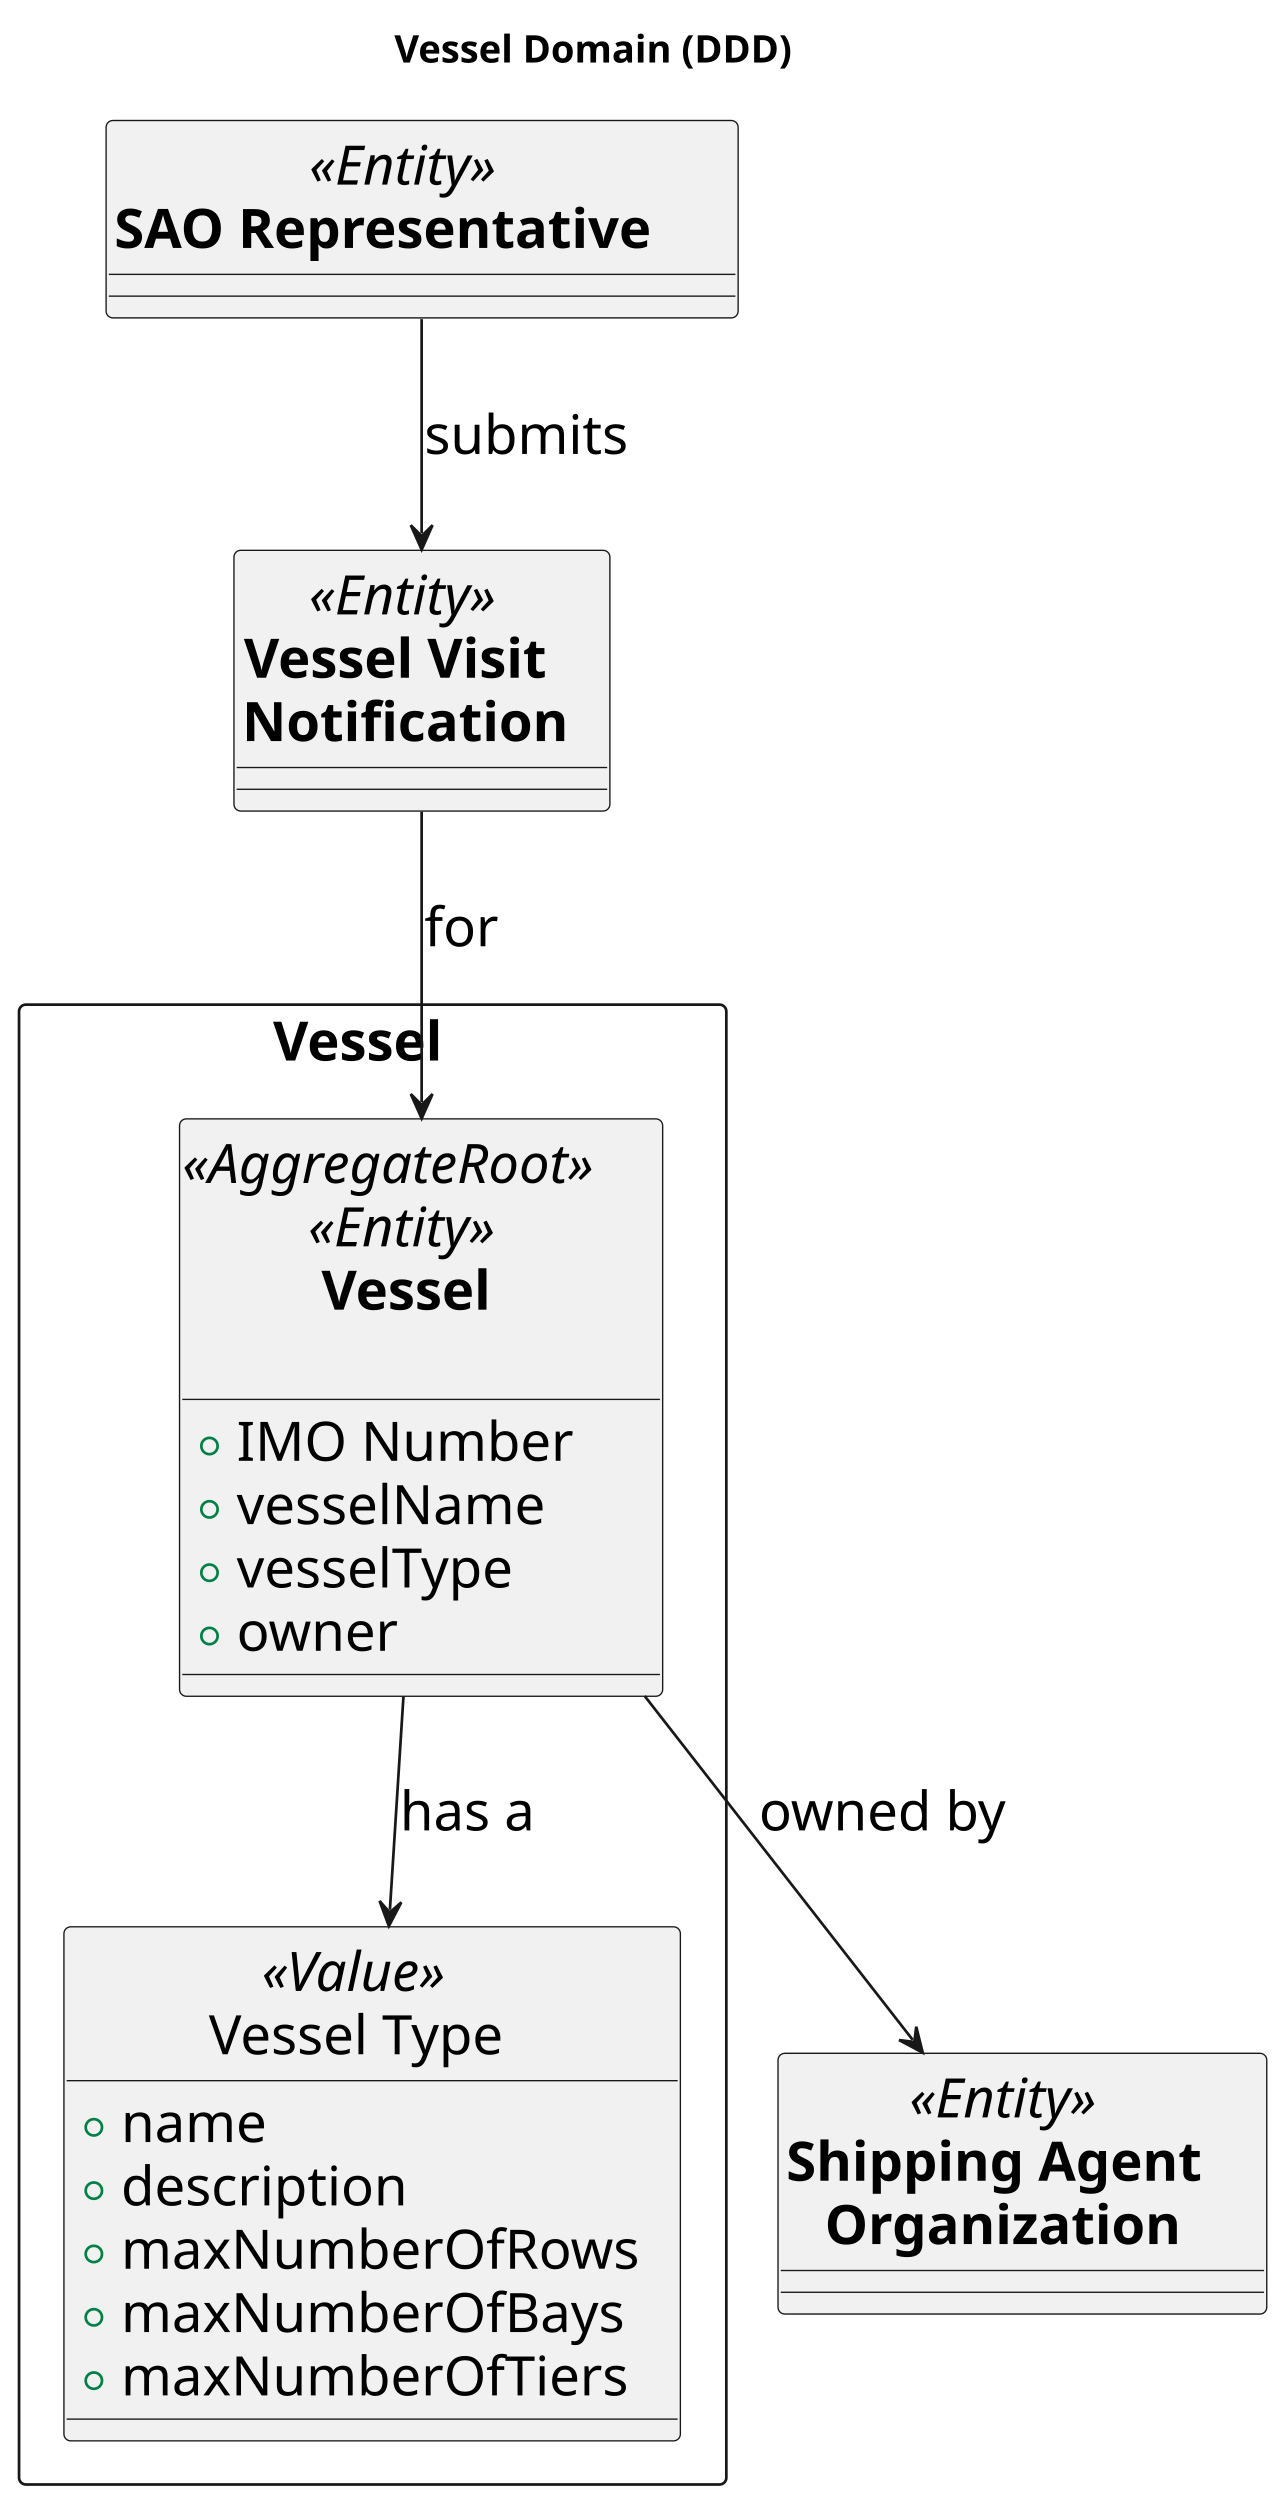
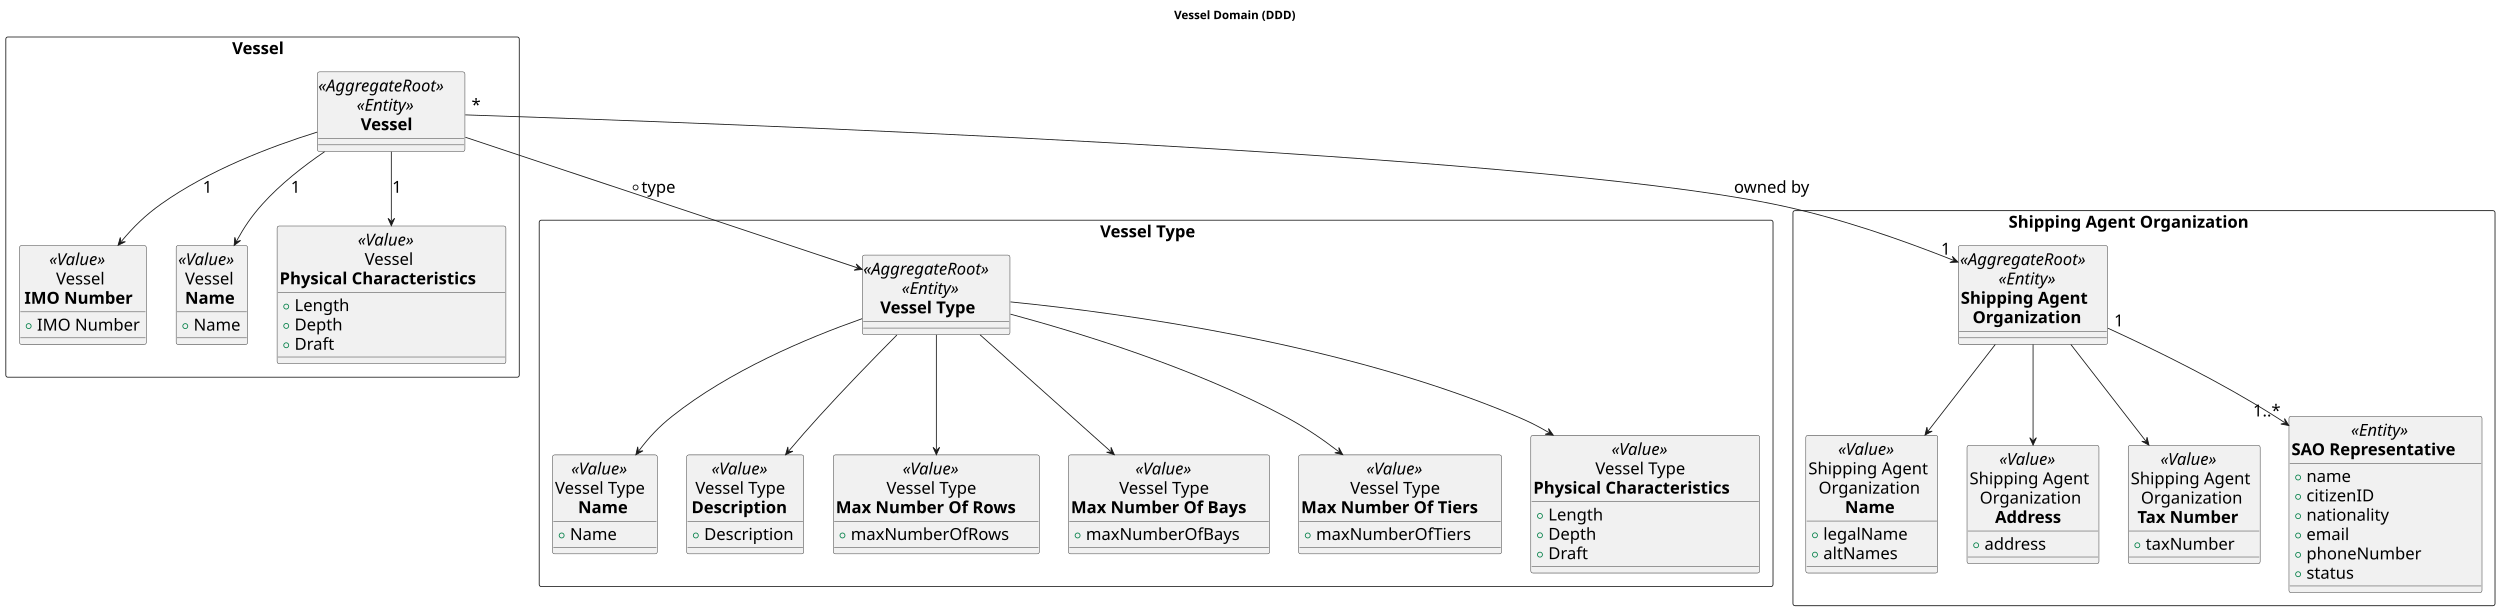
- <svg xmlns="http://www.w3.org/2000/svg" contentStyleType="text/css" data-diagram-type="CLASS" height="919px" preserveAspectRatio="none" style="width:472px;height:919px;background:#FFFFFF;" version="1.1" viewBox="0 0 472 919" width="472px" zoomAndPan="magnify">
+ <svg xmlns="http://www.w3.org/2000/svg" contentStyleType="text/css" data-diagram-type="CLASS" height="735px" preserveAspectRatio="none" style="width:3009px;height:735px;background:#FFFFFF;" version="1.1" viewBox="0 0 3009 735" width="3009px" zoomAndPan="magnify">
  <defs />
  <g>
-     <text fill="#000000" font-family="sans-serif" font-size="14" font-weight="bold" lengthAdjust="spacing" textLength="168.738" x="144.962" y="22.995">Vessel Domain (DDD)</text>
+     <text fill="#000000" font-family="sans-serif" font-size="14" font-weight="bold" lengthAdjust="spacing" textLength="168.738" x="1413.131" y="22.995">Vessel Domain (DDD)</text>
    <g class="cluster" data-entity="Vessel" data-source-line="4" data-uid="ent0002" id="cluster_Vessel">
-       <rect fill="none" height="544" rx="2.5" ry="2.5" style="stroke:#181818;stroke-width:1;" width="260" x="7" y="369.297" />
-       <text fill="#000000" font-family="sans-serif" font-size="20" font-weight="bold" lengthAdjust="spacing" textLength="73.272" x="100.364" y="389.861">Vessel</text>
+       <rect fill="none" height="409.5" rx="2.5" ry="2.5" style="stroke:#181818;stroke-width:1;" width="618" x="7" y="44.514" />
+       <text fill="#000000" font-family="sans-serif" font-size="20" font-weight="bold" lengthAdjust="spacing" textLength="73.272" x="279.364" y="65.078">Vessel</text>
+     </g>
+     <g class="cluster" data-entity="Vessel Type" data-source-line="20" data-uid="ent0007" id="cluster_Vessel Type">
+       <rect fill="none" height="441" rx="2.5" ry="2.5" style="stroke:#181818;stroke-width:1;" width="1485" x="649" y="265.014" />
+       <text fill="#000000" font-family="sans-serif" font-size="20" font-weight="bold" lengthAdjust="spacing" textLength="134.795" x="1324.102" y="285.578">Vessel Type</text>
+     </g>
+     <g class="cluster" data-entity="Shipping Agent Organization" data-source-line="45" data-uid="ent0015" id="cluster_Shipping Agent Organization">
+       <rect fill="none" height="475.5" rx="2.5" ry="2.5" style="stroke:#181818;stroke-width:1;" width="845" x="2158" y="253.514" />
+       <text fill="#000000" font-family="sans-serif" font-size="20" font-weight="bold" lengthAdjust="spacing" textLength="325.928" x="2417.536" y="274.078">Shipping Agent Organization</text>
    </g>
    <g class="entity" data-entity="vessel" data-source-line="5" data-uid="ent0003" id="entity_vessel">
-       <rect fill="#F1F1F1" height="212.25" rx="2.5" ry="2.5" style="stroke:#181818;stroke-width:0.5;" width="177.596" x="66" y="411.297" />
-       <text fill="#000000" font-family="sans-serif" font-size="20" font-style="italic" lengthAdjust="spacing" textLength="175.596" x="67" y="434.861">«AggregateRoot»</text>
-       <text fill="#000000" font-family="sans-serif" font-size="20" font-style="italic" lengthAdjust="spacing" textLength="83.076" x="113.26" y="458.143">«Entity»</text>
-       <text fill="#000000" font-family="sans-serif" font-size="20" font-weight="bold" lengthAdjust="spacing" textLength="73.272" x="118.162" y="481.424">Vessel</text>
-       <text fill="#000000" font-family="sans-serif" font-size="20" lengthAdjust="spacing" textLength="6.357" x="151.619" y="504.705"> </text>
-       <line style="stroke:#181818;stroke-width:0.5;" x1="67" x2="242.596" y1="514.422" y2="514.422" />
-       <ellipse cx="77" cy="531.562" fill="none" rx="3" ry="3" style="stroke:#038048;stroke-width:1;" />
-       <text fill="#000000" font-family="sans-serif" font-size="20" lengthAdjust="spacing" textLength="125.596" x="87" y="536.986">IMO Number</text>
-       <ellipse cx="77" cy="554.844" fill="none" rx="3" ry="3" style="stroke:#038048;stroke-width:1;" />
-       <text fill="#000000" font-family="sans-serif" font-size="20" lengthAdjust="spacing" textLength="121.846" x="87" y="560.268">vesselName</text>
-       <ellipse cx="77" cy="578.125" fill="none" rx="3" ry="3" style="stroke:#038048;stroke-width:1;" />
-       <text fill="#000000" font-family="sans-serif" font-size="20" lengthAdjust="spacing" textLength="111.894" x="87" y="583.549">vesselType</text>
-       <ellipse cx="77" cy="601.406" fill="none" rx="3" ry="3" style="stroke:#038048;stroke-width:1;" />
-       <text fill="#000000" font-family="sans-serif" font-size="20" lengthAdjust="spacing" textLength="61.797" x="87" y="606.83">owner</text>
-       <line style="stroke:#181818;stroke-width:0.5;" x1="67" x2="242.596" y1="615.547" y2="615.547" />
-     </g>
-     <g class="entity" data-entity="vessel_type" data-source-line="13" data-uid="ent0004" id="entity_vessel_type">
-       <rect fill="#F1F1F1" height="188.969" rx="2.5" ry="2.5" style="stroke:#181818;stroke-width:0.5;" width="226.609" x="23.5" y="708.297" />
-       <text fill="#000000" font-family="sans-serif" font-size="20" font-style="italic" lengthAdjust="spacing" textLength="81.162" x="96.224" y="731.861">«Value»</text>
-       <text fill="#000000" font-family="sans-serif" font-size="20" lengthAdjust="spacing" textLength="120.098" x="76.756" y="755.143">Vessel Type</text>
-       <line style="stroke:#181818;stroke-width:0.5;" x1="24.5" x2="249.109" y1="764.859" y2="764.859" />
-       <ellipse cx="34.5" cy="782" fill="none" rx="3" ry="3" style="stroke:#038048;stroke-width:1;" />
-       <text fill="#000000" font-family="sans-serif" font-size="20" lengthAdjust="spacing" textLength="56.719" x="44.5" y="787.424">name</text>
-       <ellipse cx="34.5" cy="805.281" fill="none" rx="3" ry="3" style="stroke:#038048;stroke-width:1;" />
-       <text fill="#000000" font-family="sans-serif" font-size="20" lengthAdjust="spacing" textLength="111.201" x="44.5" y="810.705">description</text>
-       <ellipse cx="34.5" cy="828.562" fill="none" rx="3" ry="3" style="stroke:#038048;stroke-width:1;" />
-       <text fill="#000000" font-family="sans-serif" font-size="20" lengthAdjust="spacing" textLength="199.609" x="44.5" y="833.986">maxNumberOfRows</text>
-       <ellipse cx="34.5" cy="851.844" fill="none" rx="3" ry="3" style="stroke:#038048;stroke-width:1;" />
-       <text fill="#000000" font-family="sans-serif" font-size="20" lengthAdjust="spacing" textLength="194.932" x="44.5" y="857.268">maxNumberOfBays</text>
-       <ellipse cx="34.5" cy="875.125" fill="none" rx="3" ry="3" style="stroke:#038048;stroke-width:1;" />
-       <text fill="#000000" font-family="sans-serif" font-size="20" lengthAdjust="spacing" textLength="195.42" x="44.5" y="880.549">maxNumberOfTiers</text>
-       <line style="stroke:#181818;stroke-width:0.5;" x1="24.5" x2="249.109" y1="889.266" y2="889.266" />
-     </g>
-     <g class="entity" data-entity="SAO" data-source-line="25" data-uid="ent0006" id="entity_SAO">
-       <rect fill="#F1F1F1" height="95.844" rx="2.5" ry="2.5" style="stroke:#181818;stroke-width:0.5;" width="179.662" x="286" y="754.797" />
-       <text fill="#000000" font-family="sans-serif" font-size="20" font-style="italic" lengthAdjust="spacing" textLength="83.076" x="334.293" y="778.361">«Entity»</text>
-       <text fill="#000000" font-family="sans-serif" font-size="20" font-weight="bold" lengthAdjust="spacing" textLength="173.662" x="289" y="801.643">Shipping Agent</text>
-       <text fill="#000000" font-family="sans-serif" font-size="20" font-weight="bold" lengthAdjust="spacing" textLength="145.303" x="303.18" y="824.924">Organization</text>
-       <line style="stroke:#181818;stroke-width:0.5;" x1="287" x2="464.662" y1="834.641" y2="834.641" />
-       <line style="stroke:#181818;stroke-width:0.5;" x1="287" x2="464.662" y1="842.641" y2="842.641" />
-     </g>
-     <g class="entity" data-entity="SAO_rep" data-source-line="26" data-uid="ent0007" id="entity_SAO_rep">
-       <rect fill="#F1F1F1" height="72.562" rx="2.5" ry="2.5" style="stroke:#181818;stroke-width:0.5;" width="232.338" x="39" y="44.297" />
-       <text fill="#000000" font-family="sans-serif" font-size="20" font-style="italic" lengthAdjust="spacing" textLength="83.076" x="113.631" y="67.861">«Entity»</text>
-       <text fill="#000000" font-family="sans-serif" font-size="20" font-weight="bold" lengthAdjust="spacing" textLength="226.338" x="42" y="91.143">SAO Representative</text>
-       <line style="stroke:#181818;stroke-width:0.5;" x1="40" x2="270.338" y1="100.859" y2="100.859" />
-       <line style="stroke:#181818;stroke-width:0.5;" x1="40" x2="270.338" y1="108.859" y2="108.859" />
-     </g>
-     <g class="entity" data-entity="vessel_visit_notif" data-source-line="27" data-uid="ent0008" id="entity_vessel_visit_notif">
-       <rect fill="#F1F1F1" height="95.844" rx="2.5" ry="2.5" style="stroke:#181818;stroke-width:0.5;" width="138.197" x="86" y="202.297" />
-       <text fill="#000000" font-family="sans-serif" font-size="20" font-style="italic" lengthAdjust="spacing" textLength="83.076" x="113.561" y="225.861">«Entity»</text>
-       <text fill="#000000" font-family="sans-serif" font-size="20" font-weight="bold" lengthAdjust="spacing" textLength="130.889" x="89.654" y="249.143">Vessel Visit</text>
-       <text fill="#000000" font-family="sans-serif" font-size="20" font-weight="bold" lengthAdjust="spacing" textLength="132.197" x="89" y="272.424">Notification</text>
-       <line style="stroke:#181818;stroke-width:0.5;" x1="87" x2="223.197" y1="282.141" y2="282.141" />
-       <line style="stroke:#181818;stroke-width:0.5;" x1="87" x2="223.197" y1="290.141" y2="290.141" />
-     </g>
-     <g class="link" data-entity-1="vessel" data-entity-2="vessel_type" data-source-line="22" data-uid="lnk5" id="link_vessel_vessel_type">
-       <path codeLine="22" d="M148.32,623.457 C146.56,651.197 145.05,674.949 143.33,702.039" fill="none" id="vessel-to-vessel_type" style="stroke:#181818;stroke-width:1;" />
-       <polygon fill="#181818" points="142.95,708.027,147.512,699.298,143.267,703.037,139.528,698.792,142.95,708.027" style="stroke:#181818;stroke-width:1;" />
-       <text fill="#000000" font-family="sans-serif" font-size="20" lengthAdjust="spacing" textLength="53.965" x="147" y="672.861">has a</text>
-     </g>
-     <g class="link" data-entity-1="vessel" data-entity-2="SAO" data-source-line="29" data-uid="lnk9" id="link_vessel_SAO">
-       <path codeLine="29" d="M236.98,623.457 C272.11,668.527 307.681,714.155 335.501,749.845" fill="none" id="vessel-to-SAO" style="stroke:#181818;stroke-width:1;" />
-       <polygon fill="#181818" points="339.19,754.577,336.812,745.019,336.116,750.633,330.502,749.938,339.19,754.577" style="stroke:#181818;stroke-width:1;" />
-       <text fill="#000000" font-family="sans-serif" font-size="20" lengthAdjust="spacing" textLength="97.158" x="279" y="672.861">owned by</text>
-     </g>
-     <g class="link" data-entity-1="vessel_visit_notif" data-entity-2="vessel" data-source-line="30" data-uid="lnk10" id="link_vessel_visit_notif_vessel">
-       <path codeLine="30" d="M155,298.367 C155,329.677 155,366.077 155,405.157" fill="none" id="vessel_visit_notif-to-vessel" style="stroke:#181818;stroke-width:1;" />
-       <polygon fill="#181818" points="155,411.157,159,402.157,155,406.157,151,402.157,155,411.157" style="stroke:#181818;stroke-width:1;" />
-       <text fill="#000000" font-family="sans-serif" font-size="20" lengthAdjust="spacing" textLength="27.5" x="156" y="347.861">for</text>
-     </g>
-     <g class="link" data-entity-1="SAO_rep" data-entity-2="vessel_visit_notif" data-source-line="31" data-uid="lnk11" id="link_SAO_rep_vessel_visit_notif">
-       <path codeLine="31" d="M155,117.317 C155,141.997 155,169.157 155,196.057" fill="none" id="SAO_rep-to-vessel_visit_notif" style="stroke:#181818;stroke-width:1;" />
-       <polygon fill="#181818" points="155,202.057,159,193.057,155,197.057,151,193.057,155,202.057" style="stroke:#181818;stroke-width:1;" />
-       <text fill="#000000" font-family="sans-serif" font-size="20" lengthAdjust="spacing" textLength="79.092" x="156" y="166.861">submits</text>
+       <rect fill="#F1F1F1" height="95.844" rx="2.5" ry="2.5" style="stroke:#181818;stroke-width:0.5;" width="177.596" x="382" y="86.514" />
+       <text fill="#000000" font-family="sans-serif" font-size="20" font-style="italic" lengthAdjust="spacing" textLength="175.596" x="383" y="110.078">«AggregateRoot»</text>
+       <text fill="#000000" font-family="sans-serif" font-size="20" font-style="italic" lengthAdjust="spacing" textLength="83.076" x="429.26" y="133.359">«Entity»</text>
+       <text fill="#000000" font-family="sans-serif" font-size="20" font-weight="bold" lengthAdjust="spacing" textLength="73.272" x="434.162" y="156.641">Vessel</text>
+       <line style="stroke:#181818;stroke-width:0.5;" x1="383" x2="558.596" y1="166.357" y2="166.357" />
+       <line style="stroke:#181818;stroke-width:0.5;" x1="383" x2="558.596" y1="174.357" y2="174.357" />
+     </g>
+     <g class="entity" data-entity="IMO_number" data-source-line="7" data-uid="ent0004" id="entity_IMO_number">
+       <rect fill="#F1F1F1" height="119.125" rx="2.5" ry="2.5" style="stroke:#181818;stroke-width:0.5;" width="152.596" x="23.5" y="295.514" />
+       <text fill="#000000" font-family="sans-serif" font-size="20" font-style="italic" lengthAdjust="spacing" textLength="81.162" x="59.217" y="319.078">«Value»</text>
+       <text fill="#000000" font-family="sans-serif" font-size="20" lengthAdjust="spacing" textLength="64.688" x="67.454" y="342.359">Vessel</text>
+       <text fill="#000000" font-family="sans-serif" font-size="20" font-weight="bold" lengthAdjust="spacing" textLength="140.869" x="29.363" y="365.641">IMO Number</text>
+       <line style="stroke:#181818;stroke-width:0.5;" x1="24.5" x2="175.096" y1="375.357" y2="375.357" />
+       <ellipse cx="34.5" cy="392.498" fill="none" rx="3" ry="3" style="stroke:#038048;stroke-width:1;" />
+       <text fill="#000000" font-family="sans-serif" font-size="20" lengthAdjust="spacing" textLength="125.596" x="44.5" y="397.922">IMO Number</text>
+       <line style="stroke:#181818;stroke-width:0.5;" x1="24.5" x2="175.096" y1="406.639" y2="406.639" />
+     </g>
+     <g class="entity" data-entity="vessel_name" data-source-line="10" data-uid="ent0005" id="entity_vessel_name">
+       <rect fill="#F1F1F1" height="119.125" rx="2.5" ry="2.5" style="stroke:#181818;stroke-width:0.5;" width="86.004" x="212" y="295.514" />
+       <text fill="#000000" font-family="sans-serif" font-size="20" font-style="italic" lengthAdjust="spacing" textLength="81.162" x="214.421" y="319.078">«Value»</text>
+       <text fill="#000000" font-family="sans-serif" font-size="20" lengthAdjust="spacing" textLength="64.688" x="222.658" y="342.359">Vessel</text>
+       <text fill="#000000" font-family="sans-serif" font-size="20" font-weight="bold" lengthAdjust="spacing" textLength="64.639" x="222.683" y="365.641">Name</text>
+       <line style="stroke:#181818;stroke-width:0.5;" x1="213" x2="297.004" y1="375.357" y2="375.357" />
+       <ellipse cx="223" cy="392.498" fill="none" rx="3" ry="3" style="stroke:#038048;stroke-width:1;" />
+       <text fill="#000000" font-family="sans-serif" font-size="20" lengthAdjust="spacing" textLength="59.004" x="233" y="397.922">Name</text>
+       <line style="stroke:#181818;stroke-width:0.5;" x1="213" x2="297.004" y1="406.639" y2="406.639" />
+     </g>
+     <g class="entity" data-entity="vessel_physical_char" data-source-line="13" data-uid="ent0006" id="entity_vessel_physical_char">
+       <rect fill="#F1F1F1" height="165.688" rx="2.5" ry="2.5" style="stroke:#181818;stroke-width:0.5;" width="275.414" x="333.5" y="272.014" />
+       <text fill="#000000" font-family="sans-serif" font-size="20" font-style="italic" lengthAdjust="spacing" textLength="81.162" x="430.626" y="295.578">«Value»</text>
+       <text fill="#000000" font-family="sans-serif" font-size="20" lengthAdjust="spacing" textLength="64.688" x="438.863" y="318.859">Vessel</text>
+       <text fill="#000000" font-family="sans-serif" font-size="20" font-weight="bold" lengthAdjust="spacing" textLength="269.414" x="336.5" y="342.141">Physical Characteristics</text>
+       <line style="stroke:#181818;stroke-width:0.5;" x1="334.5" x2="607.914" y1="351.857" y2="351.857" />
+       <ellipse cx="344.5" cy="368.998" fill="none" rx="3" ry="3" style="stroke:#038048;stroke-width:1;" />
+       <text fill="#000000" font-family="sans-serif" font-size="20" lengthAdjust="spacing" textLength="69.336" x="354.5" y="374.422">Length</text>
+       <ellipse cx="344.5" cy="392.279" fill="none" rx="3" ry="3" style="stroke:#038048;stroke-width:1;" />
+       <text fill="#000000" font-family="sans-serif" font-size="20" lengthAdjust="spacing" textLength="60.918" x="354.5" y="397.703">Depth</text>
+       <ellipse cx="344.5" cy="415.56" fill="none" rx="3" ry="3" style="stroke:#038048;stroke-width:1;" />
+       <text fill="#000000" font-family="sans-serif" font-size="20" lengthAdjust="spacing" textLength="50.762" x="354.5" y="420.984">Draft</text>
+       <line style="stroke:#181818;stroke-width:0.5;" x1="334.5" x2="607.914" y1="429.701" y2="429.701" />
+     </g>
+     <g class="entity" data-entity="vessel_type" data-source-line="21" data-uid="ent0008" id="entity_vessel_type">
+       <rect fill="#F1F1F1" height="95.844" rx="2.5" ry="2.5" style="stroke:#181818;stroke-width:0.5;" width="177.596" x="1038" y="307.014" />
+       <text fill="#000000" font-family="sans-serif" font-size="20" font-style="italic" lengthAdjust="spacing" textLength="175.596" x="1039" y="330.578">«AggregateRoot»</text>
+       <text fill="#000000" font-family="sans-serif" font-size="20" font-style="italic" lengthAdjust="spacing" textLength="83.076" x="1085.26" y="353.859">«Entity»</text>
+       <text fill="#000000" font-family="sans-serif" font-size="20" font-weight="bold" lengthAdjust="spacing" textLength="134.795" x="1059.4" y="377.141">Vessel Type</text>
+       <line style="stroke:#181818;stroke-width:0.5;" x1="1039" x2="1214.596" y1="386.857" y2="386.857" />
+       <line style="stroke:#181818;stroke-width:0.5;" x1="1039" x2="1214.596" y1="394.857" y2="394.857" />
+     </g>
+     <g class="entity" data-entity="vessel_type_name" data-source-line="23" data-uid="ent0009" id="entity_vessel_type_name">
+       <rect fill="#F1F1F1" height="119.125" rx="2.5" ry="2.5" style="stroke:#181818;stroke-width:0.5;" width="126.098" x="665" y="547.514" />
+       <text fill="#000000" font-family="sans-serif" font-size="20" font-style="italic" lengthAdjust="spacing" textLength="81.162" x="687.468" y="571.078">«Value»</text>
+       <text fill="#000000" font-family="sans-serif" font-size="20" lengthAdjust="spacing" textLength="120.098" x="668" y="594.359">Vessel Type</text>
+       <text fill="#000000" font-family="sans-serif" font-size="20" font-weight="bold" lengthAdjust="spacing" textLength="64.639" x="695.73" y="617.641">Name</text>
+       <line style="stroke:#181818;stroke-width:0.5;" x1="666" x2="790.098" y1="627.357" y2="627.357" />
+       <ellipse cx="676" cy="644.498" fill="none" rx="3" ry="3" style="stroke:#038048;stroke-width:1;" />
+       <text fill="#000000" font-family="sans-serif" font-size="20" lengthAdjust="spacing" textLength="59.004" x="686" y="649.922">Name</text>
+       <line style="stroke:#181818;stroke-width:0.5;" x1="666" x2="790.098" y1="658.639" y2="658.639" />
+     </g>
+     <g class="entity" data-entity="vessel_type_description" data-source-line="26" data-uid="ent0010" id="entity_vessel_type_description">
+       <rect fill="#F1F1F1" height="119.125" rx="2.5" ry="2.5" style="stroke:#181818;stroke-width:0.5;" width="140.906" x="826.5" y="547.514" />
+       <text fill="#000000" font-family="sans-serif" font-size="20" font-style="italic" lengthAdjust="spacing" textLength="81.162" x="856.372" y="571.078">«Value»</text>
+       <text fill="#000000" font-family="sans-serif" font-size="20" lengthAdjust="spacing" textLength="120.098" x="836.904" y="594.359">Vessel Type</text>
+       <text fill="#000000" font-family="sans-serif" font-size="20" font-weight="bold" lengthAdjust="spacing" textLength="129.356" x="832.275" y="617.641">Description</text>
+       <line style="stroke:#181818;stroke-width:0.5;" x1="827.5" x2="966.406" y1="627.357" y2="627.357" />
+       <ellipse cx="837.5" cy="644.498" fill="none" rx="3" ry="3" style="stroke:#038048;stroke-width:1;" />
+       <text fill="#000000" font-family="sans-serif" font-size="20" lengthAdjust="spacing" textLength="113.906" x="847.5" y="649.922">Description</text>
+       <line style="stroke:#181818;stroke-width:0.5;" x1="827.5" x2="966.406" y1="658.639" y2="658.639" />
+     </g>
+     <g class="entity" data-entity="vessel_type_max_rows" data-source-line="29" data-uid="ent0011" id="entity_vessel_type_max_rows">
+       <rect fill="#F1F1F1" height="119.125" rx="2.5" ry="2.5" style="stroke:#181818;stroke-width:0.5;" width="247.973" x="1003" y="547.514" />
+       <text fill="#000000" font-family="sans-serif" font-size="20" font-style="italic" lengthAdjust="spacing" textLength="81.162" x="1086.405" y="571.078">«Value»</text>
+       <text fill="#000000" font-family="sans-serif" font-size="20" lengthAdjust="spacing" textLength="120.098" x="1066.938" y="594.359">Vessel Type</text>
+       <text fill="#000000" font-family="sans-serif" font-size="20" font-weight="bold" lengthAdjust="spacing" textLength="241.973" x="1006" y="617.641">Max Number Of Rows</text>
+       <line style="stroke:#181818;stroke-width:0.5;" x1="1004" x2="1249.973" y1="627.357" y2="627.357" />
+       <ellipse cx="1014" cy="644.498" fill="none" rx="3" ry="3" style="stroke:#038048;stroke-width:1;" />
+       <text fill="#000000" font-family="sans-serif" font-size="20" lengthAdjust="spacing" textLength="199.609" x="1024" y="649.922">maxNumberOfRows</text>
+       <line style="stroke:#181818;stroke-width:0.5;" x1="1004" x2="1249.973" y1="658.639" y2="658.639" />
+     </g>
+     <g class="entity" data-entity="vessel_type_max_bays" data-source-line="32" data-uid="ent0012" id="entity_vessel_type_max_bays">
+       <rect fill="#F1F1F1" height="119.125" rx="2.5" ry="2.5" style="stroke:#181818;stroke-width:0.5;" width="242.133" x="1286" y="547.514" />
+       <text fill="#000000" font-family="sans-serif" font-size="20" font-style="italic" lengthAdjust="spacing" textLength="81.162" x="1366.485" y="571.078">«Value»</text>
+       <text fill="#000000" font-family="sans-serif" font-size="20" lengthAdjust="spacing" textLength="120.098" x="1347.018" y="594.359">Vessel Type</text>
+       <text fill="#000000" font-family="sans-serif" font-size="20" font-weight="bold" lengthAdjust="spacing" textLength="236.133" x="1289" y="617.641">Max Number Of Bays</text>
+       <line style="stroke:#181818;stroke-width:0.5;" x1="1287" x2="1527.133" y1="627.357" y2="627.357" />
+       <ellipse cx="1297" cy="644.498" fill="none" rx="3" ry="3" style="stroke:#038048;stroke-width:1;" />
+       <text fill="#000000" font-family="sans-serif" font-size="20" lengthAdjust="spacing" textLength="194.932" x="1307" y="649.922">maxNumberOfBays</text>
+       <line style="stroke:#181818;stroke-width:0.5;" x1="1287" x2="1527.133" y1="658.639" y2="658.639" />
+     </g>
+     <g class="entity" data-entity="vessel_type_max_tiers" data-source-line="35" data-uid="ent0013" id="entity_vessel_type_max_tiers">
+       <rect fill="#F1F1F1" height="119.125" rx="2.5" ry="2.5" style="stroke:#181818;stroke-width:0.5;" width="244.281" x="1563" y="547.514" />
+       <text fill="#000000" font-family="sans-serif" font-size="20" font-style="italic" lengthAdjust="spacing" textLength="81.162" x="1644.56" y="571.078">«Value»</text>
+       <text fill="#000000" font-family="sans-serif" font-size="20" lengthAdjust="spacing" textLength="120.098" x="1625.092" y="594.359">Vessel Type</text>
+       <text fill="#000000" font-family="sans-serif" font-size="20" font-weight="bold" lengthAdjust="spacing" textLength="238.281" x="1566" y="617.641">Max Number Of Tiers</text>
+       <line style="stroke:#181818;stroke-width:0.5;" x1="1564" x2="1806.281" y1="627.357" y2="627.357" />
+       <ellipse cx="1574" cy="644.498" fill="none" rx="3" ry="3" style="stroke:#038048;stroke-width:1;" />
+       <text fill="#000000" font-family="sans-serif" font-size="20" lengthAdjust="spacing" textLength="195.42" x="1584" y="649.922">maxNumberOfTiers</text>
+       <line style="stroke:#181818;stroke-width:0.5;" x1="1564" x2="1806.281" y1="658.639" y2="658.639" />
+     </g>
+     <g class="entity" data-entity="vessel_type_physical_char" data-source-line="38" data-uid="ent0014" id="entity_vessel_type_physical_char">
+       <rect fill="#F1F1F1" height="165.688" rx="2.5" ry="2.5" style="stroke:#181818;stroke-width:0.5;" width="275.414" x="1842.5" y="524.014" />
+       <text fill="#000000" font-family="sans-serif" font-size="20" font-style="italic" lengthAdjust="spacing" textLength="81.162" x="1939.626" y="547.578">«Value»</text>
+       <text fill="#000000" font-family="sans-serif" font-size="20" lengthAdjust="spacing" textLength="120.098" x="1920.158" y="570.859">Vessel Type</text>
+       <text fill="#000000" font-family="sans-serif" font-size="20" font-weight="bold" lengthAdjust="spacing" textLength="269.414" x="1845.5" y="594.141">Physical Characteristics</text>
+       <line style="stroke:#181818;stroke-width:0.5;" x1="1843.5" x2="2116.914" y1="603.857" y2="603.857" />
+       <ellipse cx="1853.5" cy="620.998" fill="none" rx="3" ry="3" style="stroke:#038048;stroke-width:1;" />
+       <text fill="#000000" font-family="sans-serif" font-size="20" lengthAdjust="spacing" textLength="69.336" x="1863.5" y="626.422">Length</text>
+       <ellipse cx="1853.5" cy="644.279" fill="none" rx="3" ry="3" style="stroke:#038048;stroke-width:1;" />
+       <text fill="#000000" font-family="sans-serif" font-size="20" lengthAdjust="spacing" textLength="60.918" x="1863.5" y="649.703">Depth</text>
+       <ellipse cx="1853.5" cy="667.561" fill="none" rx="3" ry="3" style="stroke:#038048;stroke-width:1;" />
+       <text fill="#000000" font-family="sans-serif" font-size="20" lengthAdjust="spacing" textLength="50.762" x="1863.5" y="672.984">Draft</text>
+       <line style="stroke:#181818;stroke-width:0.5;" x1="1843.5" x2="2116.914" y1="681.701" y2="681.701" />
+     </g>
+     <g class="entity" data-entity="SAO" data-source-line="46" data-uid="ent0016" id="entity_SAO">
+       <rect fill="#F1F1F1" height="119.125" rx="2.5" ry="2.5" style="stroke:#181818;stroke-width:0.5;" width="179.662" x="2357" y="295.514" />
+       <text fill="#000000" font-family="sans-serif" font-size="20" font-style="italic" lengthAdjust="spacing" textLength="175.596" x="2359.033" y="319.078">«AggregateRoot»</text>
+       <text fill="#000000" font-family="sans-serif" font-size="20" font-style="italic" lengthAdjust="spacing" textLength="83.076" x="2405.293" y="342.359">«Entity»</text>
+       <text fill="#000000" font-family="sans-serif" font-size="20" font-weight="bold" lengthAdjust="spacing" textLength="173.662" x="2360" y="365.641">Shipping Agent</text>
+       <text fill="#000000" font-family="sans-serif" font-size="20" font-weight="bold" lengthAdjust="spacing" textLength="145.303" x="2374.18" y="388.922">Organization</text>
+       <line style="stroke:#181818;stroke-width:0.5;" x1="2358" x2="2535.662" y1="398.639" y2="398.639" />
+       <line style="stroke:#181818;stroke-width:0.5;" x1="2358" x2="2535.662" y1="406.639" y2="406.639" />
+     </g>
+     <g class="entity" data-entity="SAO_name" data-source-line="48" data-uid="ent0017" id="entity_SAO_name">
+       <rect fill="#F1F1F1" height="165.688" rx="2.5" ry="2.5" style="stroke:#181818;stroke-width:0.5;" width="158.803" x="2173.5" y="524.014" />
+       <text fill="#000000" font-family="sans-serif" font-size="20" font-style="italic" lengthAdjust="spacing" textLength="81.162" x="2212.32" y="547.578">«Value»</text>
+       <text fill="#000000" font-family="sans-serif" font-size="20" lengthAdjust="spacing" textLength="152.803" x="2176.5" y="570.859">Shipping Agent</text>
+       <text fill="#000000" font-family="sans-serif" font-size="20" lengthAdjust="spacing" textLength="128.213" x="2188.795" y="594.141">Organization</text>
+       <text fill="#000000" font-family="sans-serif" font-size="20" font-weight="bold" lengthAdjust="spacing" textLength="64.639" x="2220.582" y="617.422">Name</text>
+       <line style="stroke:#181818;stroke-width:0.5;" x1="2174.5" x2="2331.303" y1="627.139" y2="627.139" />
+       <ellipse cx="2184.5" cy="644.279" fill="none" rx="3" ry="3" style="stroke:#038048;stroke-width:1;" />
+       <text fill="#000000" font-family="sans-serif" font-size="20" lengthAdjust="spacing" textLength="107.373" x="2194.5" y="649.703">legalName</text>
+       <ellipse cx="2184.5" cy="667.561" fill="none" rx="3" ry="3" style="stroke:#038048;stroke-width:1;" />
+       <text fill="#000000" font-family="sans-serif" font-size="20" lengthAdjust="spacing" textLength="95.078" x="2194.5" y="672.984">altNames</text>
+       <line style="stroke:#181818;stroke-width:0.5;" x1="2174.5" x2="2331.303" y1="681.701" y2="681.701" />
+     </g>
+     <g class="entity" data-entity="SAO_address" data-source-line="52" data-uid="ent0018" id="entity_SAO_address">
+       <rect fill="#F1F1F1" height="142.406" rx="2.5" ry="2.5" style="stroke:#181818;stroke-width:0.5;" width="158.803" x="2367.5" y="536.014" />
+       <text fill="#000000" font-family="sans-serif" font-size="20" font-style="italic" lengthAdjust="spacing" textLength="81.162" x="2406.32" y="559.578">«Value»</text>
+       <text fill="#000000" font-family="sans-serif" font-size="20" lengthAdjust="spacing" textLength="152.803" x="2370.5" y="582.859">Shipping Agent</text>
+       <text fill="#000000" font-family="sans-serif" font-size="20" lengthAdjust="spacing" textLength="128.213" x="2382.795" y="606.141">Organization</text>
+       <text fill="#000000" font-family="sans-serif" font-size="20" font-weight="bold" lengthAdjust="spacing" textLength="91.348" x="2401.227" y="629.422">Address</text>
+       <line style="stroke:#181818;stroke-width:0.5;" x1="2368.5" x2="2525.303" y1="639.139" y2="639.139" />
+       <ellipse cx="2378.5" cy="656.279" fill="none" rx="3" ry="3" style="stroke:#038048;stroke-width:1;" />
+       <text fill="#000000" font-family="sans-serif" font-size="20" lengthAdjust="spacing" textLength="79.014" x="2388.5" y="661.703">address</text>
+       <line style="stroke:#181818;stroke-width:0.5;" x1="2368.5" x2="2525.303" y1="670.42" y2="670.42" />
+     </g>
+     <g class="entity" data-entity="SAO_tax_number" data-source-line="55" data-uid="ent0019" id="entity_SAO_tax_number">
+       <rect fill="#F1F1F1" height="142.406" rx="2.5" ry="2.5" style="stroke:#181818;stroke-width:0.5;" width="158.803" x="2561.5" y="536.014" />
+       <text fill="#000000" font-family="sans-serif" font-size="20" font-style="italic" lengthAdjust="spacing" textLength="81.162" x="2600.32" y="559.578">«Value»</text>
+       <text fill="#000000" font-family="sans-serif" font-size="20" lengthAdjust="spacing" textLength="152.803" x="2564.5" y="582.859">Shipping Agent</text>
+       <text fill="#000000" font-family="sans-serif" font-size="20" lengthAdjust="spacing" textLength="128.213" x="2576.795" y="606.141">Organization</text>
+       <text fill="#000000" font-family="sans-serif" font-size="20" font-weight="bold" lengthAdjust="spacing" textLength="136.562" x="2572.62" y="629.422">Tax Number</text>
+       <line style="stroke:#181818;stroke-width:0.5;" x1="2562.5" x2="2719.303" y1="639.139" y2="639.139" />
+       <ellipse cx="2572.5" cy="656.279" fill="none" rx="3" ry="3" style="stroke:#038048;stroke-width:1;" />
+       <text fill="#000000" font-family="sans-serif" font-size="20" lengthAdjust="spacing" textLength="112.275" x="2582.5" y="661.703">taxNumber</text>
+       <line style="stroke:#181818;stroke-width:0.5;" x1="2562.5" x2="2719.303" y1="670.42" y2="670.42" />
+     </g>
+     <g class="entity" data-entity="SAO_rep" data-source-line="58" data-uid="ent0020" id="entity_SAO_rep">
+       <rect fill="#F1F1F1" height="212.25" rx="2.5" ry="2.5" style="stroke:#181818;stroke-width:0.5;" width="232.338" x="2755" y="501.014" />
+       <text fill="#000000" font-family="sans-serif" font-size="20" font-style="italic" lengthAdjust="spacing" textLength="83.076" x="2829.631" y="524.578">«Entity»</text>
+       <text fill="#000000" font-family="sans-serif" font-size="20" font-weight="bold" lengthAdjust="spacing" textLength="226.338" x="2758" y="547.859">SAO Representative</text>
+       <line style="stroke:#181818;stroke-width:0.5;" x1="2756" x2="2986.338" y1="557.576" y2="557.576" />
+       <ellipse cx="2766" cy="574.717" fill="none" rx="3" ry="3" style="stroke:#038048;stroke-width:1;" />
+       <text fill="#000000" font-family="sans-serif" font-size="20" lengthAdjust="spacing" textLength="56.719" x="2776" y="580.141">name</text>
+       <ellipse cx="2766" cy="597.998" fill="none" rx="3" ry="3" style="stroke:#038048;stroke-width:1;" />
+       <text fill="#000000" font-family="sans-serif" font-size="20" lengthAdjust="spacing" textLength="86.728" x="2776" y="603.422">citizenID</text>
+       <ellipse cx="2766" cy="621.279" fill="none" rx="3" ry="3" style="stroke:#038048;stroke-width:1;" />
+       <text fill="#000000" font-family="sans-serif" font-size="20" lengthAdjust="spacing" textLength="106.289" x="2776" y="626.703">nationality</text>
+       <ellipse cx="2766" cy="644.561" fill="none" rx="3" ry="3" style="stroke:#038048;stroke-width:1;" />
+       <text fill="#000000" font-family="sans-serif" font-size="20" lengthAdjust="spacing" textLength="55.156" x="2776" y="649.984">email</text>
+       <ellipse cx="2766" cy="667.842" fill="none" rx="3" ry="3" style="stroke:#038048;stroke-width:1;" />
+       <text fill="#000000" font-family="sans-serif" font-size="20" lengthAdjust="spacing" textLength="142.93" x="2776" y="673.266">phoneNumber</text>
+       <ellipse cx="2766" cy="691.123" fill="none" rx="3" ry="3" style="stroke:#038048;stroke-width:1;" />
+       <text fill="#000000" font-family="sans-serif" font-size="20" lengthAdjust="spacing" textLength="61.455" x="2776" y="696.547">status</text>
+       <line style="stroke:#181818;stroke-width:0.5;" x1="2756" x2="2986.338" y1="705.264" y2="705.264" />
+     </g>
+     <g class="link" data-entity-1="vessel" data-entity-2="vessel_type" data-source-line="68" data-uid="lnk21" id="link_vessel_vessel_type">
+       <path codeLine="68" d="M560.15,165.214 C685.48,206.954 906.727,280.648 1032.087,322.398" fill="none" id="vessel-to-vessel_type" style="stroke:#181818;stroke-width:1;" />
+       <polygon fill="#181818" points="1037.78,324.294,1030.505,317.655,1033.036,322.714,1027.977,325.245,1037.78,324.294" style="stroke:#181818;stroke-width:1;" />
+       <ellipse cx="765" cy="225.654" fill="none" rx="3" ry="3" style="stroke:#000000;stroke-width:1;" />
+       <text fill="#000000" font-family="sans-serif" font-size="20" lengthAdjust="spacing" textLength="44.678" x="772" y="232.078">type</text>
+     </g>
+     <g class="link" data-entity-1="vessel" data-entity-2="IMO_number" data-source-line="69" data-uid="lnk22" id="link_vessel_IMO_number">
+       <path codeLine="69" d="M381.7,159.004 C324.6,176.794 250.85,205.144 194,245.514 C174.8,259.154 160.814,272.905 145.954,290.635" fill="none" id="vessel-to-IMO_number" style="stroke:#181818;stroke-width:1;" />
+       <polygon fill="#181818" points="142.1,295.234,150.947,290.905,145.312,291.402,144.815,285.767,142.1,295.234" style="stroke:#181818;stroke-width:1;" />
+       <text fill="#000000" font-family="sans-serif" font-size="20" lengthAdjust="spacing" textLength="12.725" x="244" y="232.078">1</text>
+     </g>
+     <g class="link" data-entity-1="vessel" data-entity-2="vessel_name" data-source-line="70" data-uid="lnk23" id="link_vessel_vessel_name">
+       <path codeLine="70" d="M390.68,182.574 C364.85,200.174 337.41,221.724 316,245.514 C302.77,260.214 294.096,273.004 284.696,290.134" fill="none" id="vessel-to-vessel_name" style="stroke:#181818;stroke-width:1;" />
+       <polygon fill="#181818" points="281.81,295.394,289.646,289.428,284.215,291.01,282.633,285.579,281.81,295.394" style="stroke:#181818;stroke-width:1;" />
+       <text fill="#000000" font-family="sans-serif" font-size="20" lengthAdjust="spacing" textLength="12.725" x="350" y="232.078">1</text>
+     </g>
+     <g class="link" data-entity-1="vessel" data-entity-2="vessel_physical_char" data-source-line="71" data-uid="lnk24" id="link_vessel_vessel_physical_char">
+       <path codeLine="71" d="M471,182.654 C471,208.624 471,235.604 471,265.684" fill="none" id="vessel-to-vessel_physical_char" style="stroke:#181818;stroke-width:1;" />
+       <polygon fill="#181818" points="471,271.684,475,262.684,471,266.684,467,262.684,471,271.684" style="stroke:#181818;stroke-width:1;" />
+       <text fill="#000000" font-family="sans-serif" font-size="20" lengthAdjust="spacing" textLength="12.725" x="472" y="232.078">1</text>
+     </g>
+     <g class="link" data-entity-1="vessel" data-entity-2="SAO" data-source-line="72" data-uid="lnk25" id="link_vessel_SAO">
+       <path codeLine="72" d="M560.01,138.264 C859.44,148.004 1828.52,183.634 2134,245.514 C2211.08,261.124 2289.554,288.808 2351.124,313.269" fill="none" id="vessel-to-SAO" style="stroke:#181818;stroke-width:1;" />
+       <polygon fill="#181818" points="2356.7,315.484,2349.813,308.443,2352.053,313.638,2346.859,315.878,2356.7,315.484" style="stroke:#181818;stroke-width:1;" />
+       <text fill="#000000" font-family="sans-serif" font-size="20" lengthAdjust="spacing" textLength="97.158" x="2087" y="232.078">owned by</text>
+       <text fill="#000000" font-family="sans-serif" font-size="20" lengthAdjust="spacing" textLength="10" x="567.518" y="133.228">*</text>
+       <text fill="#000000" font-family="sans-serif" font-size="20" lengthAdjust="spacing" textLength="12.725" x="2336.171" y="306.51">1</text>
+     </g>
+     <g class="link" data-entity-1="SAO" data-entity-2="SAO_name" data-source-line="73" data-uid="lnk26" id="link_SAO_SAO_name">
+       <path codeLine="73" d="M2401.52,414.624 C2376.32,447.104 2348.258,483.253 2320.608,518.893" fill="none" id="SAO-to-SAO_name" style="stroke:#181818;stroke-width:1;" />
+       <polygon fill="#181818" points="2316.93,523.634,2325.607,518.975,2319.995,519.683,2319.286,514.071,2316.93,523.634" style="stroke:#181818;stroke-width:1;" />
+     </g>
+     <g class="link" data-entity-1="SAO" data-entity-2="SAO_address" data-source-line="74" data-uid="lnk27" id="link_SAO_SAO_address">
+       <path codeLine="74" d="M2447,414.624 C2447,450.854 2447,491.554 2447,529.754" fill="none" id="SAO-to-SAO_address" style="stroke:#181818;stroke-width:1;" />
+       <polygon fill="#181818" points="2447,535.754,2451,526.754,2447,530.754,2443,526.754,2447,535.754" style="stroke:#181818;stroke-width:1;" />
+     </g>
+     <g class="link" data-entity-1="SAO" data-entity-2="SAO_tax_number" data-source-line="75" data-uid="lnk28" id="link_SAO_SAO_tax_number">
+       <path codeLine="75" d="M2492.48,414.624 C2520.59,450.854 2553.162,492.813 2582.802,531.013" fill="none" id="SAO-to-SAO_tax_number" style="stroke:#181818;stroke-width:1;" />
+       <polygon fill="#181818" points="2586.48,535.754,2584.123,526.191,2583.415,531.803,2577.802,531.095,2586.48,535.754" style="stroke:#181818;stroke-width:1;" />
+     </g>
+     <g class="link" data-entity-1="SAO" data-entity-2="SAO_rep" data-source-line="76" data-uid="lnk29" id="link_SAO_SAO_rep">
+       <path codeLine="76" d="M2537.12,395.064 C2595.96,421.964 2673.53,460.124 2738,501.014 C2743.59,504.564 2744.271,504.901 2749.901,508.761" fill="none" id="SAO-to-SAO_rep" style="stroke:#181818;stroke-width:1;" />
+       <polygon fill="#181818" points="2754.85,512.154,2749.689,503.765,2750.726,509.326,2745.165,510.363,2754.85,512.154" style="stroke:#181818;stroke-width:1;" />
+       <text fill="#000000" font-family="sans-serif" font-size="20" lengthAdjust="spacing" textLength="12.725" x="2544.52" y="392.82">1</text>
+       <text fill="#000000" font-family="sans-serif" font-size="20" lengthAdjust="spacing" textLength="35.44" x="2711.709" y="501.238">1..*</text>
+     </g>
+     <g class="link" data-entity-1="vessel_type" data-entity-2="vessel_type_name" data-source-line="77" data-uid="lnk30" id="link_vessel_type_vessel_type_name">
+       <path codeLine="77" d="M1037.66,383.554 C970.15,407.344 877.68,446.514 809,501.014 C792.68,513.964 781.389,526.098 768.939,542.558" fill="none" id="vessel_type-to-vessel_type_name" style="stroke:#181818;stroke-width:1;" />
+       <polygon fill="#181818" points="765.32,547.344,773.939,542.579,768.336,543.356,767.559,537.753,765.32,547.344" style="stroke:#181818;stroke-width:1;" />
+     </g>
+     <g class="link" data-entity-1="vessel_type" data-entity-2="vessel_type_description" data-source-line="78" data-uid="lnk31" id="link_vessel_type_vessel_type_description">
+       <path codeLine="78" d="M1079.49,403.234 C1051.74,431.204 1016.33,467.614 986,501.014 C972.59,515.784 962.331,527.518 949.381,542.788" fill="none" id="vessel_type-to-vessel_type_description" style="stroke:#181818;stroke-width:1;" />
+       <polygon fill="#181818" points="945.5,547.364,954.372,543.087,948.734,543.55,948.27,537.913,945.5,547.364" style="stroke:#181818;stroke-width:1;" />
+     </g>
+     <g class="link" data-entity-1="vessel_type" data-entity-2="vessel_type_max_rows" data-source-line="79" data-uid="lnk32" id="link_vessel_type_vessel_type_max_rows">
+       <path codeLine="79" d="M1127,403.034 C1127,443.914 1127,497.314 1127,541.304" fill="none" id="vessel_type-to-vessel_type_max_rows" style="stroke:#181818;stroke-width:1;" />
+       <polygon fill="#181818" points="1127,547.304,1131,538.304,1127,542.304,1123,538.304,1127,547.304" style="stroke:#181818;stroke-width:1;" />
+     </g>
+     <g class="link" data-entity-1="vessel_type" data-entity-2="vessel_type_max_bays" data-source-line="80" data-uid="lnk33" id="link_vessel_type_vessel_type_max_bays">
+       <path codeLine="80" d="M1179.67,403.034 C1225.45,443.914 1287.505,499.317 1336.765,543.307" fill="none" id="vessel_type-to-vessel_type_max_bays" style="stroke:#181818;stroke-width:1;" />
+       <polygon fill="#181818" points="1341.24,547.304,1337.191,538.325,1337.511,543.973,1331.863,544.292,1341.24,547.304" style="stroke:#181818;stroke-width:1;" />
+     </g>
+     <g class="link" data-entity-1="vessel_type" data-entity-2="vessel_type_max_tiers" data-source-line="81" data-uid="lnk34" id="link_vessel_type_vessel_type_max_tiers">
+       <path codeLine="81" d="M1216.19,378.104 C1303.39,401.684 1438.35,443.584 1546,501.014 C1570.15,513.894 1589.835,527.147 1611.345,543.607" fill="none" id="vessel_type-to-vessel_type_max_tiers" style="stroke:#181818;stroke-width:1;" />
+       <polygon fill="#181818" points="1616.11,547.254,1611.393,538.608,1612.139,544.215,1606.532,544.961,1616.11,547.254" style="stroke:#181818;stroke-width:1;" />
+     </g>
+     <g class="link" data-entity-1="vessel_type" data-entity-2="vessel_type_physical_char" data-source-line="82" data-uid="lnk35" id="link_vessel_type_vessel_type_physical_char">
+       <path codeLine="82" d="M1216.25,363.364 C1352.27,377.004 1617.53,413.274 1825,501.014 C1839.97,507.344 1849.833,512.154 1864.333,520.713" fill="none" id="vessel_type-to-vessel_type_physical_char" style="stroke:#181818;stroke-width:1;" />
+       <polygon fill="#181818" points="1869.5,523.764,1863.783,515.744,1865.194,521.222,1859.716,522.633,1869.5,523.764" style="stroke:#181818;stroke-width:1;" />
    </g>
  </g>
</svg>
